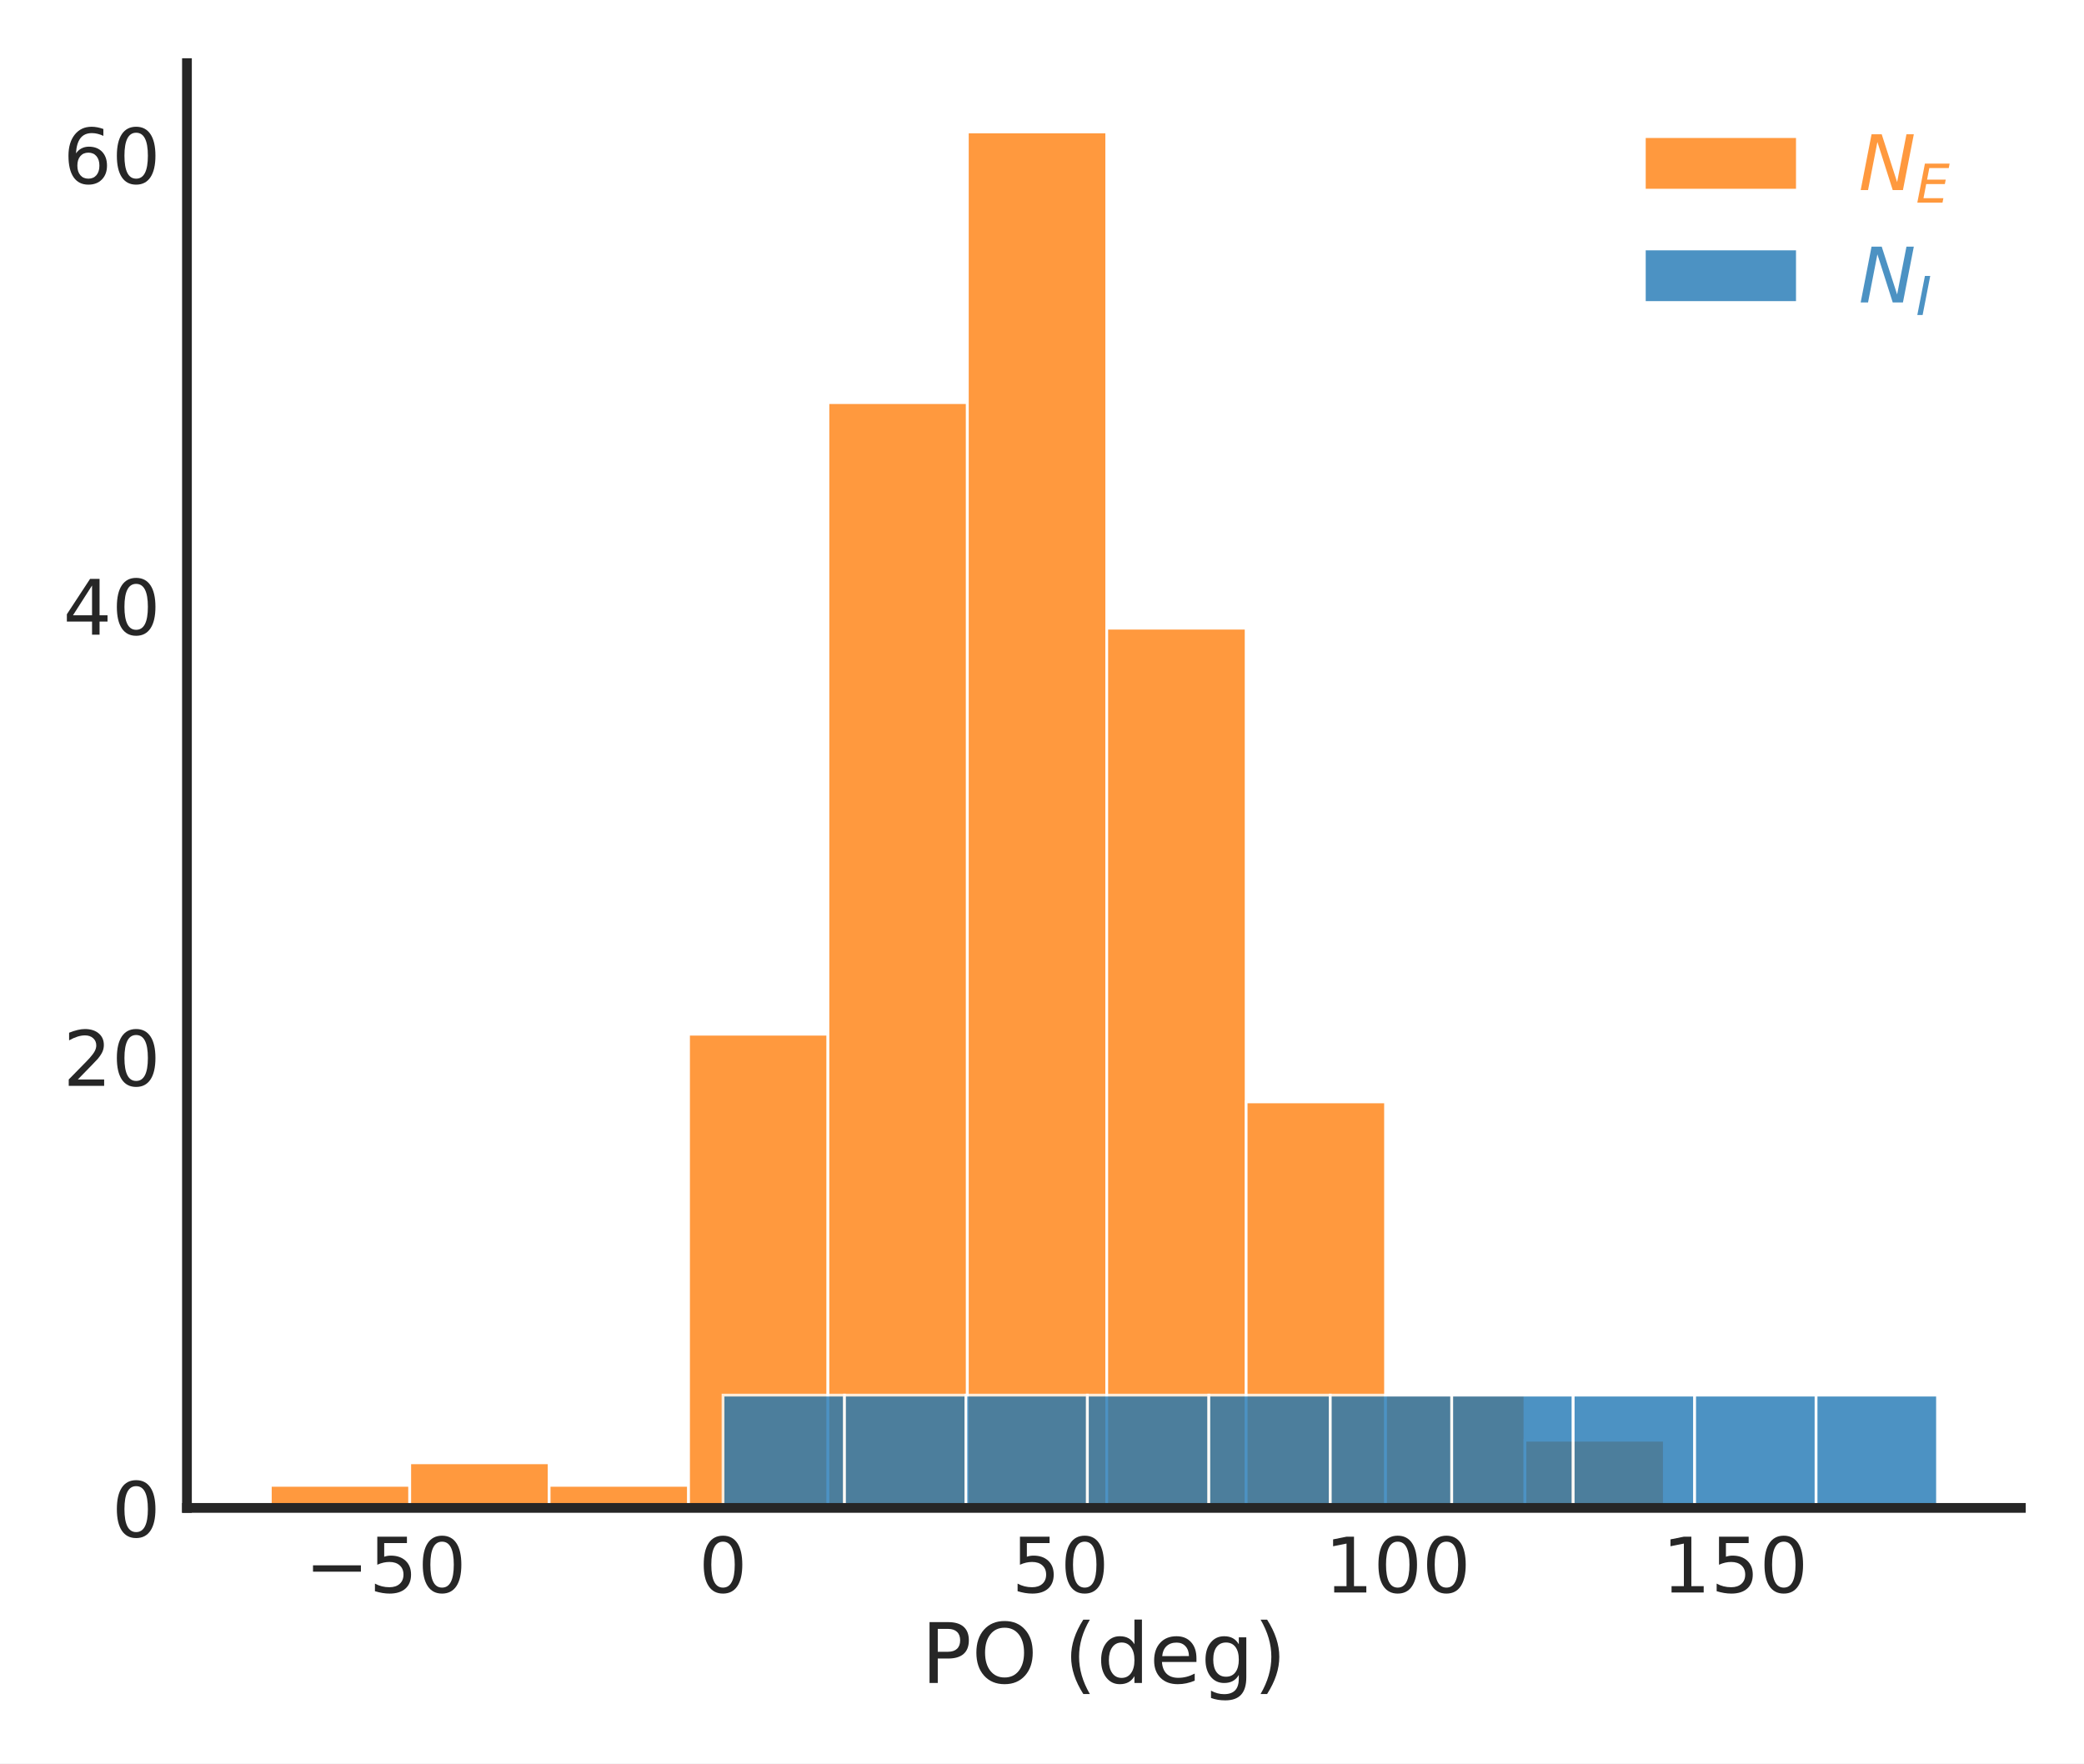
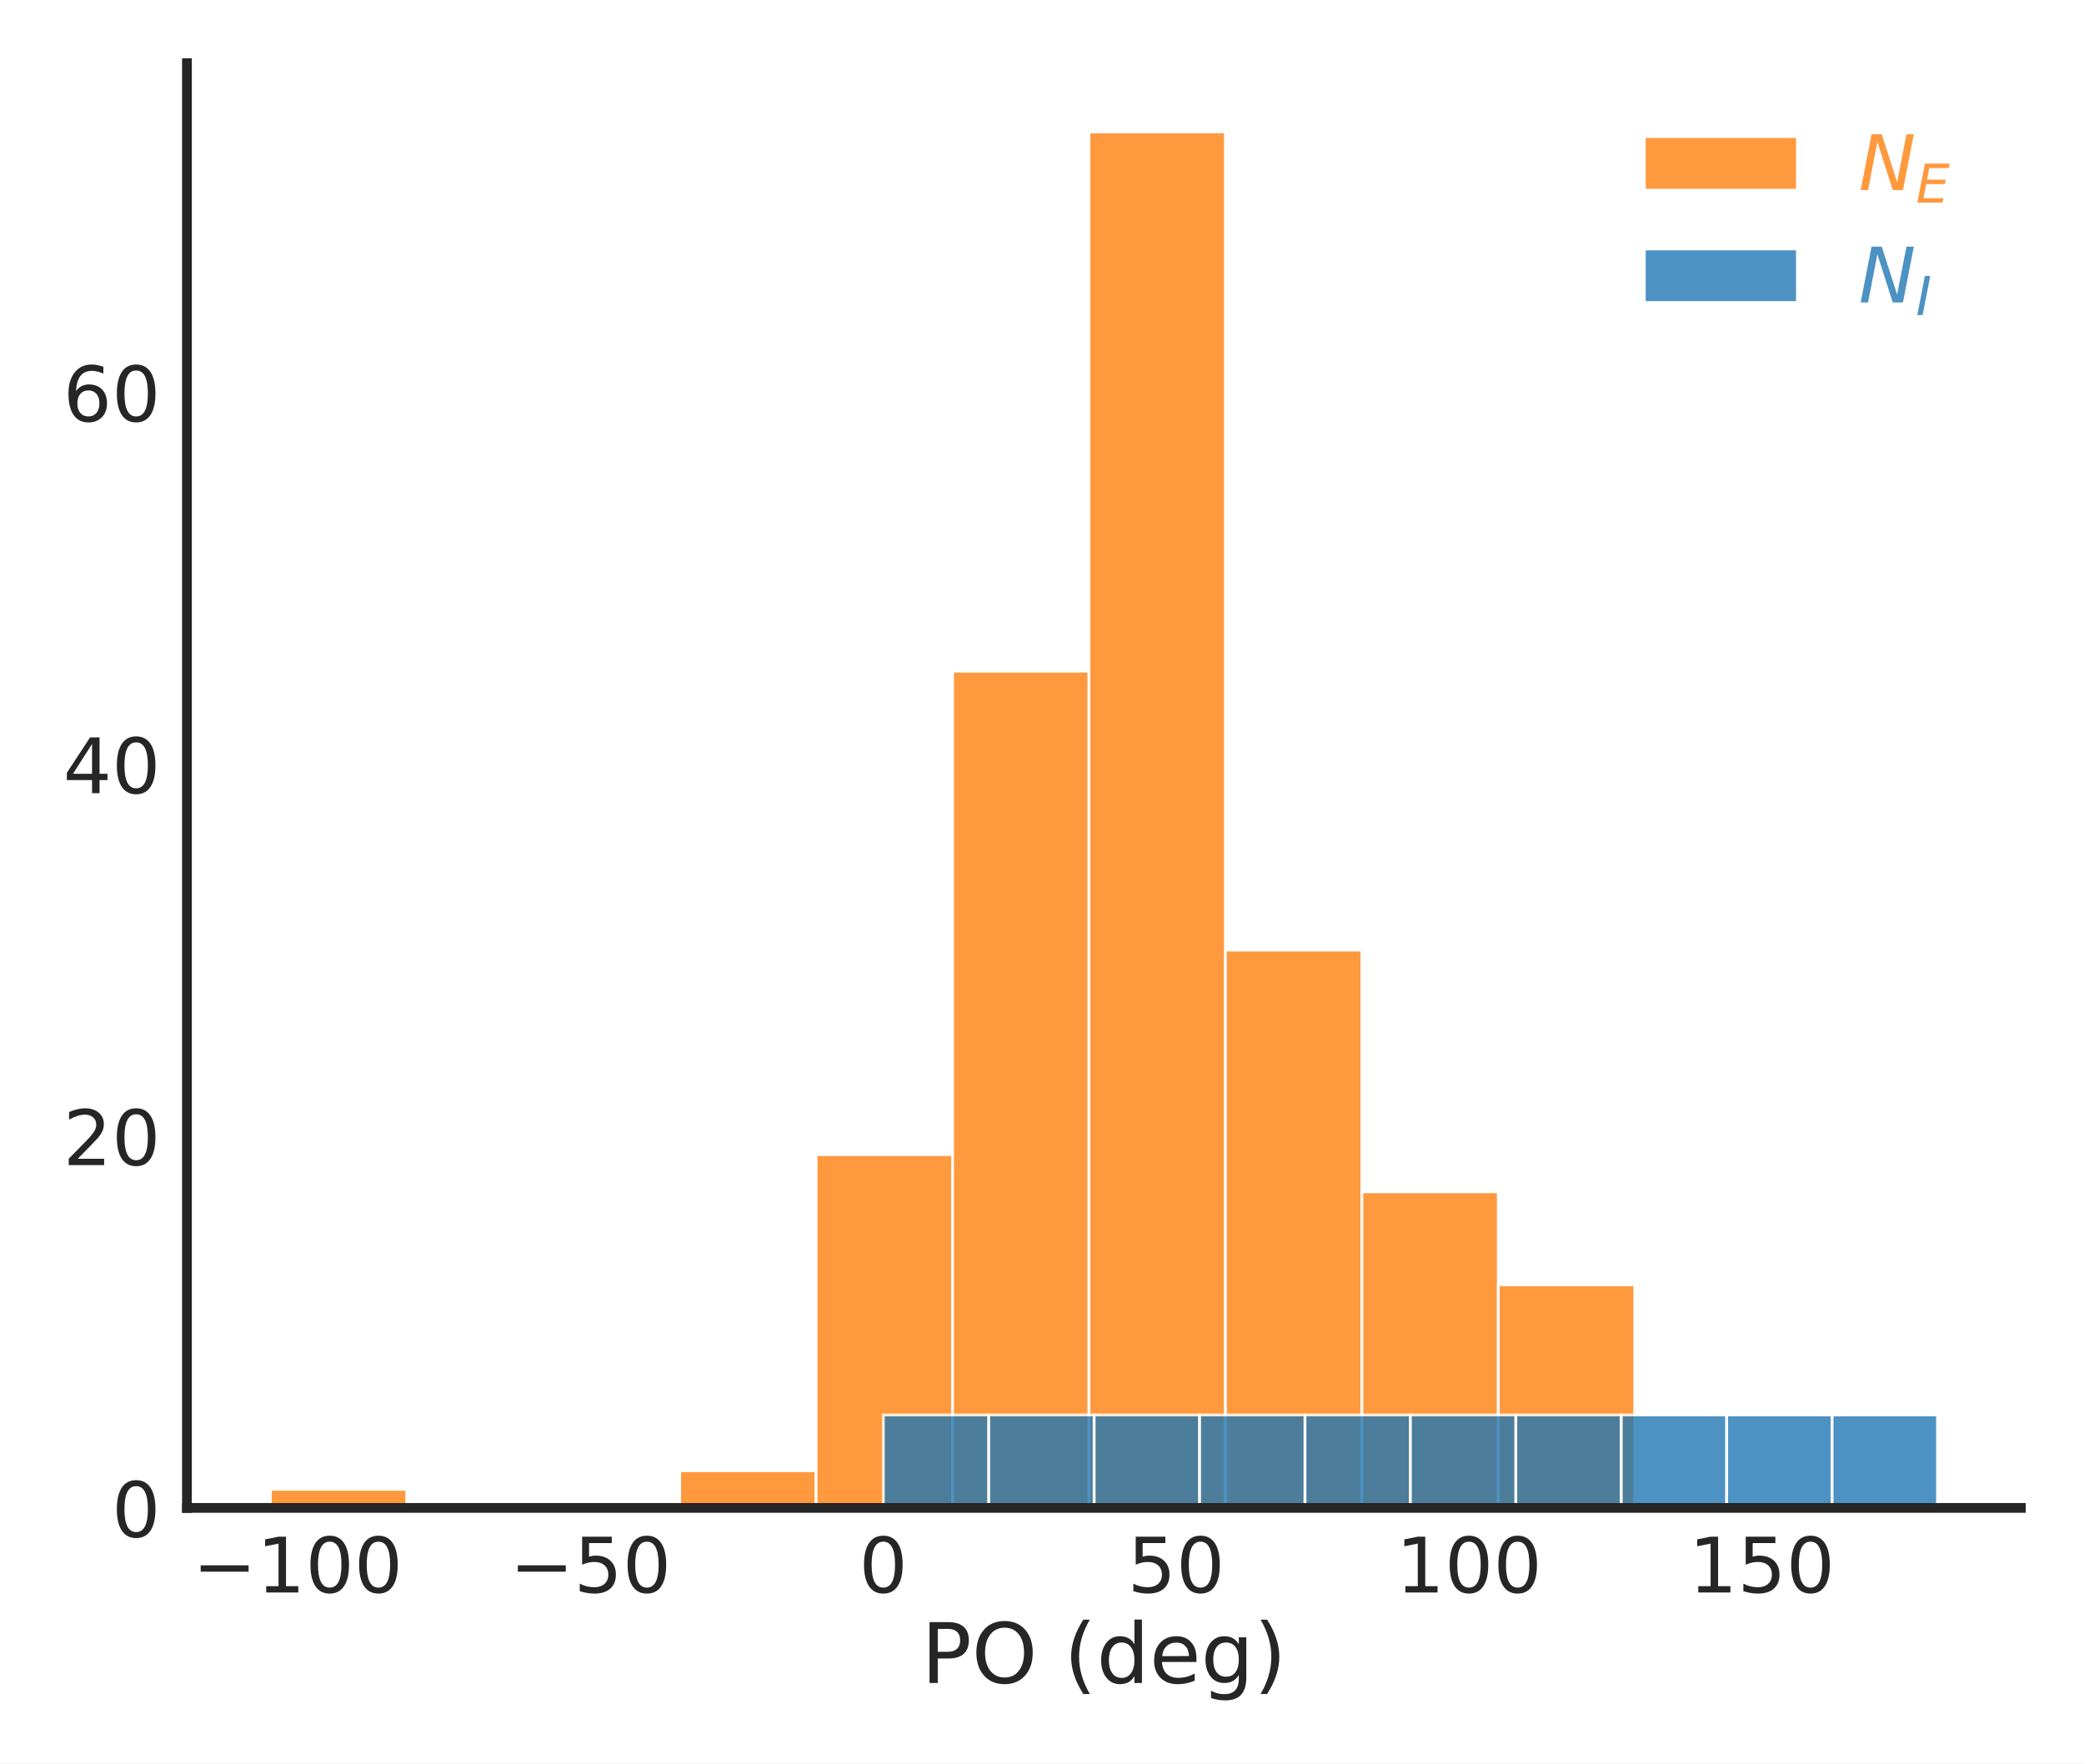
<svg xmlns="http://www.w3.org/2000/svg" xmlns:xlink="http://www.w3.org/1999/xlink" width="748.8pt" height="633.6pt" viewBox="0 0 748.8 633.6" version="1.1">
  <defs>
    <style type="text/css">*{stroke-linejoin: round; stroke-linecap: butt}</style>
  </defs>
  <g id="figure_1">
    <g id="patch_1">
      <path d="M 0 633.6  L 748.8 633.6  L 748.8 0  L 0 0  z " style="fill: #ffffff" />
    </g>
    <g id="axes_1">
      <g id="patch_2">
        <path d="M 67.174 541.771  L 726.12 541.771  L 726.12 22.68  L 67.174 22.68  z " style="fill: #ffffff" />
      </g>
      <g id="matplotlib.axis_1">
        <g id="xtick_1">
          <g id="text_1">
-             <g style="fill: #262626" transform="translate(109.5553 572.1665)scale(0.275 -0.275)">
+             <g style="fill: #262626" transform="translate(69.19099 572.1665)scale(0.275 -0.275)">
              <defs>
                <path id="DejaVuSans-2212" d="M 678 2272  L 4684 2272  L 4684 1741  L 678 1741  L 678 2272  z " transform="scale(0.015625)" />
+                 <path id="DejaVuSans-31" d="M 794 531  L 1825 531  L 1825 4091  L 703 3866  L 703 4441  L 1819 4666  L 2450 4666  L 2450 531  L 3481 531  L 3481 0  L 794 0  L 794 531  z " transform="scale(0.015625)" />
+                 <path id="DejaVuSans-30" d="M 2034 4250  Q 1547 4250 1301 3770  Q 1056 3291 1056 2328  Q 1056 1369 1301 889  Q 1547 409 2034 409  Q 2525 409 2770 889  Q 3016 1369 3016 2328  Q 3016 3291 2770 3770  Q 2525 4250 2034 4250  z M 2034 4750  Q 2819 4750 3233 4129  Q 3647 3509 3647 2328  Q 3647 1150 3233 529  Q 2819 -91 2034 -91  Q 1250 -91 836 529  Q 422 1150 422 2328  Q 422 3509 836 4129  Q 1250 4750 2034 4750  z " transform="scale(0.015625)" />
+               </defs>
+               <use xlink:href="#DejaVuSans-2212" />
+               <use xlink:href="#DejaVuSans-31" x="83.789" />
+               <use xlink:href="#DejaVuSans-30" x="147.412" />
+               <use xlink:href="#DejaVuSans-30" x="211.035" />
+             </g>
+           </g>
+         </g>
+         <g id="xtick_2">
+           <g id="text_2">
+             <g style="fill: #262626" transform="translate(183.1554 572.1665)scale(0.275 -0.275)">
+               <defs>
                <path id="DejaVuSans-35" d="M 691 4666  L 3169 4666  L 3169 4134  L 1269 4134  L 1269 2991  Q 1406 3038 1543 3061  Q 1681 3084 1819 3084  Q 2600 3084 3056 2656  Q 3513 2228 3513 1497  Q 3513 744 3044 326  Q 2575 -91 1722 -91  Q 1428 -91 1123 -41  Q 819 9 494 109  L 494 744  Q 775 591 1075 516  Q 1375 441 1709 441  Q 2250 441 2565 725  Q 2881 1009 2881 1497  Q 2881 1984 2565 2268  Q 2250 2553 1709 2553  Q 1456 2553 1204 2497  Q 953 2441 691 2322  L 691 4666  z " transform="scale(0.015625)" />
-                 <path id="DejaVuSans-30" d="M 2034 4250  Q 1547 4250 1301 3770  Q 1056 3291 1056 2328  Q 1056 1369 1301 889  Q 1547 409 2034 409  Q 2525 409 2770 889  Q 3016 1369 3016 2328  Q 3016 3291 2770 3770  Q 2525 4250 2034 4250  z M 2034 4750  Q 2819 4750 3233 4129  Q 3647 3509 3647 2328  Q 3647 1150 3233 529  Q 2819 -91 2034 -91  Q 1250 -91 836 529  Q 422 1150 422 2328  Q 422 3509 836 4129  Q 1250 4750 2034 4750  z " transform="scale(0.015625)" />
              </defs>
              <use xlink:href="#DejaVuSans-2212" />
              <use xlink:href="#DejaVuSans-35" x="83.789" />
              <use xlink:href="#DejaVuSans-30" x="147.412" />
            </g>
          </g>
        </g>
-         <g id="xtick_2">
-           <g id="text_2">
-             <g style="fill: #262626" transform="translate(251.0418 572.1665)scale(0.275 -0.275)">
-               <use xlink:href="#DejaVuSans-30" />
-             </g>
-           </g>
-         </g>
        <g id="xtick_3">
          <g id="text_3">
-             <g style="fill: #262626" transform="translate(363.5094 572.1665)scale(0.275 -0.275)">
-               <use xlink:href="#DejaVuSans-35" />
-               <use xlink:href="#DejaVuSans-30" x="63.623" />
+             <g style="fill: #262626" transform="translate(308.6419 572.1665)scale(0.275 -0.275)">
+               <use xlink:href="#DejaVuSans-30" />
            </g>
          </g>
        </g>
        <g id="xtick_4">
          <g id="text_4">
-             <g style="fill: #262626" transform="translate(475.977 572.1665)scale(0.275 -0.275)">
-               <defs>
-                 <path id="DejaVuSans-31" d="M 794 531  L 1825 531  L 1825 4091  L 703 3866  L 703 4441  L 1819 4666  L 2450 4666  L 2450 531  L 3481 531  L 3481 0  L 794 0  L 794 531  z " transform="scale(0.015625)" />
-               </defs>
-               <use xlink:href="#DejaVuSans-31" />
-               <use xlink:href="#DejaVuSans-30" x="63.623" />
-               <use xlink:href="#DejaVuSans-30" x="127.246" />
+             <g style="fill: #262626" transform="translate(405.1095 572.1665)scale(0.275 -0.275)">
+               <use xlink:href="#DejaVuSans-35" />
+               <use xlink:href="#DejaVuSans-30" x="63.623" />
            </g>
          </g>
        </g>
        <g id="xtick_5">
          <g id="text_5">
-             <g style="fill: #262626" transform="translate(597.193 572.1665)scale(0.275 -0.275)">
+             <g style="fill: #262626" transform="translate(501.577 572.1665)scale(0.275 -0.275)">
+               <use xlink:href="#DejaVuSans-31" />
+               <use xlink:href="#DejaVuSans-30" x="63.623" />
+               <use xlink:href="#DejaVuSans-30" x="127.246" />
+             </g>
+           </g>
+         </g>
+         <g id="xtick_6">
+           <g id="text_6">
+             <g style="fill: #262626" transform="translate(606.793 572.1665)scale(0.275 -0.275)">
              <use xlink:href="#DejaVuSans-31" />
              <use xlink:href="#DejaVuSans-35" x="63.623" />
              <use xlink:href="#DejaVuSans-30" x="127.246" />
            </g>
          </g>
        </g>
-         <g id="text_6">
+         <g id="text_7">
          <g style="fill: #262626" transform="translate(331.0477 604.6809)scale(0.3 -0.3)">
            <defs>
              <path id="DejaVuSans-50" d="M 1259 4147  L 1259 2394  L 2053 2394  Q 2494 2394 2734 2622  Q 2975 2850 2975 3272  Q 2975 3691 2734 3919  Q 2494 4147 2053 4147  L 1259 4147  z M 628 4666  L 2053 4666  Q 2838 4666 3239 4311  Q 3641 3956 3641 3272  Q 3641 2581 3239 2228  Q 2838 1875 2053 1875  L 1259 1875  L 1259 0  L 628 0  L 628 4666  z " transform="scale(0.015625)" />
              <path id="DejaVuSans-4f" d="M 2522 4238  Q 1834 4238 1429 3725  Q 1025 3213 1025 2328  Q 1025 1447 1429 934  Q 1834 422 2522 422  Q 3209 422 3611 934  Q 4013 1447 4013 2328  Q 4013 3213 3611 3725  Q 3209 4238 2522 4238  z M 2522 4750  Q 3503 4750 4090 4092  Q 4678 3434 4678 2328  Q 4678 1225 4090 567  Q 3503 -91 2522 -91  Q 1538 -91 948 565  Q 359 1222 359 2328  Q 359 3434 948 4092  Q 1538 4750 2522 4750  z " transform="scale(0.015625)" />
              <path id="DejaVuSans-20" transform="scale(0.015625)" />
              <path id="DejaVuSans-28" d="M 1984 4856  Q 1566 4138 1362 3434  Q 1159 2731 1159 2009  Q 1159 1288 1364 580  Q 1569 -128 1984 -844  L 1484 -844  Q 1016 -109 783 600  Q 550 1309 550 2009  Q 550 2706 781 3412  Q 1013 4119 1484 4856  L 1984 4856  z " transform="scale(0.015625)" />
              <path id="DejaVuSans-64" d="M 2906 2969  L 2906 4863  L 3481 4863  L 3481 0  L 2906 0  L 2906 525  Q 2725 213 2448 61  Q 2172 -91 1784 -91  Q 1150 -91 751 415  Q 353 922 353 1747  Q 353 2572 751 3078  Q 1150 3584 1784 3584  Q 2172 3584 2448 3432  Q 2725 3281 2906 2969  z M 947 1747  Q 947 1113 1208 752  Q 1469 391 1925 391  Q 2381 391 2643 752  Q 2906 1113 2906 1747  Q 2906 2381 2643 2742  Q 2381 3103 1925 3103  Q 1469 3103 1208 2742  Q 947 2381 947 1747  z " transform="scale(0.015625)" />
              <path id="DejaVuSans-65" d="M 3597 1894  L 3597 1613  L 953 1613  Q 991 1019 1311 708  Q 1631 397 2203 397  Q 2534 397 2845 478  Q 3156 559 3463 722  L 3463 178  Q 3153 47 2828 -22  Q 2503 -91 2169 -91  Q 1331 -91 842 396  Q 353 884 353 1716  Q 353 2575 817 3079  Q 1281 3584 2069 3584  Q 2775 3584 3186 3129  Q 3597 2675 3597 1894  z M 3022 2063  Q 3016 2534 2758 2815  Q 2500 3097 2075 3097  Q 1594 3097 1305 2825  Q 1016 2553 972 2059  L 3022 2063  z " transform="scale(0.015625)" />
              <path id="DejaVuSans-67" d="M 2906 1791  Q 2906 2416 2648 2759  Q 2391 3103 1925 3103  Q 1463 3103 1205 2759  Q 947 2416 947 1791  Q 947 1169 1205 825  Q 1463 481 1925 481  Q 2391 481 2648 825  Q 2906 1169 2906 1791  z M 3481 434  Q 3481 -459 3084 -895  Q 2688 -1331 1869 -1331  Q 1566 -1331 1297 -1286  Q 1028 -1241 775 -1147  L 775 -588  Q 1028 -725 1275 -790  Q 1522 -856 1778 -856  Q 2344 -856 2625 -561  Q 2906 -266 2906 331  L 2906 616  Q 2728 306 2450 153  Q 2172 0 1784 0  Q 1141 0 747 490  Q 353 981 353 1791  Q 353 2603 747 3093  Q 1141 3584 1784 3584  Q 2172 3584 2450 3431  Q 2728 3278 2906 2969  L 2906 3500  L 3481 3500  L 3481 434  z " transform="scale(0.015625)" />
              <path id="DejaVuSans-29" d="M 513 4856  L 1013 4856  Q 1481 4119 1714 3412  Q 1947 2706 1947 2009  Q 1947 1309 1714 600  Q 1481 -109 1013 -844  L 513 -844  Q 928 -128 1133 580  Q 1338 1288 1338 2009  Q 1338 2731 1133 3434  Q 928 4138 513 4856  z " transform="scale(0.015625)" />
            </defs>
            <use xlink:href="#DejaVuSans-50" />
            <use xlink:href="#DejaVuSans-4f" x="60.303" />
            <use xlink:href="#DejaVuSans-20" x="139.014" />
            <use xlink:href="#DejaVuSans-28" x="170.801" />
            <use xlink:href="#DejaVuSans-64" x="209.814" />
            <use xlink:href="#DejaVuSans-65" x="273.291" />
            <use xlink:href="#DejaVuSans-67" x="334.814" />
            <use xlink:href="#DejaVuSans-29" x="398.291" />
          </g>
        </g>
      </g>
      <g id="matplotlib.axis_2">
        <g id="ytick_1">
-           <g id="text_7">
+           <g id="text_8">
            <g style="fill: #262626" transform="translate(40.17688 552.2186)scale(0.275 -0.275)">
              <use xlink:href="#DejaVuSans-30" />
            </g>
          </g>
        </g>
        <g id="ytick_2">
-           <g id="text_8">
-             <g style="fill: #262626" transform="translate(22.68 390.1294)scale(0.275 -0.275)">
+           <g id="text_9">
+             <g style="fill: #262626" transform="translate(22.68 418.6045)scale(0.275 -0.275)">
              <defs>
                <path id="DejaVuSans-32" d="M 1228 531  L 3431 531  L 3431 0  L 469 0  L 469 531  Q 828 903 1448 1529  Q 2069 2156 2228 2338  Q 2531 2678 2651 2914  Q 2772 3150 2772 3378  Q 2772 3750 2511 3984  Q 2250 4219 1831 4219  Q 1534 4219 1204 4116  Q 875 4013 500 3803  L 500 4441  Q 881 4594 1212 4672  Q 1544 4750 1819 4750  Q 2544 4750 2975 4387  Q 3406 4025 3406 3419  Q 3406 3131 3298 2873  Q 3191 2616 2906 2266  Q 2828 2175 2409 1742  Q 1991 1309 1228 531  z " transform="scale(0.015625)" />
              </defs>
              <use xlink:href="#DejaVuSans-32" />
              <use xlink:href="#DejaVuSans-30" x="63.623" />
            </g>
          </g>
        </g>
        <g id="ytick_3">
-           <g id="text_9">
-             <g style="fill: #262626" transform="translate(22.68 228.0402)scale(0.275 -0.275)">
+           <g id="text_10">
+             <g style="fill: #262626" transform="translate(22.68 284.9904)scale(0.275 -0.275)">
              <defs>
                <path id="DejaVuSans-34" d="M 2419 4116  L 825 1625  L 2419 1625  L 2419 4116  z M 2253 4666  L 3047 4666  L 3047 1625  L 3713 1625  L 3713 1100  L 3047 1100  L 3047 0  L 2419 0  L 2419 1100  L 313 1100  L 313 1709  L 2253 4666  z " transform="scale(0.015625)" />
              </defs>
              <use xlink:href="#DejaVuSans-34" />
              <use xlink:href="#DejaVuSans-30" x="63.623" />
            </g>
          </g>
        </g>
        <g id="ytick_4">
-           <g id="text_10">
-             <g style="fill: #262626" transform="translate(22.68 65.95092)scale(0.275 -0.275)">
+           <g id="text_11">
+             <g style="fill: #262626" transform="translate(22.68 151.3763)scale(0.275 -0.275)">
              <defs>
                <path id="DejaVuSans-36" d="M 2113 2584  Q 1688 2584 1439 2293  Q 1191 2003 1191 1497  Q 1191 994 1439 701  Q 1688 409 2113 409  Q 2538 409 2786 701  Q 3034 994 3034 1497  Q 3034 2003 2786 2293  Q 2538 2584 2113 2584  z M 3366 4563  L 3366 3988  Q 3128 4100 2886 4159  Q 2644 4219 2406 4219  Q 1781 4219 1451 3797  Q 1122 3375 1075 2522  Q 1259 2794 1537 2939  Q 1816 3084 2150 3084  Q 2853 3084 3261 2657  Q 3669 2231 3669 1497  Q 3669 778 3244 343  Q 2819 -91 2113 -91  Q 1303 -91 875 529  Q 447 1150 447 2328  Q 447 3434 972 4092  Q 1497 4750 2381 4750  Q 2619 4750 2861 4703  Q 3103 4656 3366 4563  z " transform="scale(0.015625)" />
              </defs>
              <use xlink:href="#DejaVuSans-36" />
              <use xlink:href="#DejaVuSans-30" x="63.623" />
            </g>
          </g>
        </g>
      </g>
      <g id="patch_3">
-         <path d="M 97.126 541.771  L 147.215 541.771  L 147.215 533.666  L 97.126 533.666  z " clip-path="url(#pacbdc6191a)" style="fill: #ff7f0e; opacity: 0.8; stroke: #ffffff; stroke-linejoin: miter" />
+         <path d="M 97.126 541.771  L 146.151 541.771  L 146.151 535.09  L 97.126 535.09  z " clip-path="url(#pc730a02a33)" style="fill: #ff7f0e; opacity: 0.8; stroke: #ffffff; stroke-linejoin: miter" />
      </g>
      <g id="patch_4">
-         <path d="M 147.215 541.771  L 197.304 541.771  L 197.304 525.562  L 147.215 525.562  z " clip-path="url(#pacbdc6191a)" style="fill: #ff7f0e; opacity: 0.8; stroke: #ffffff; stroke-linejoin: miter" />
+         <path d="M 146.151 541.771  L 195.177 541.771  L 195.177 541.771  L 146.151 541.771  z " clip-path="url(#pc730a02a33)" style="fill: #ff7f0e; opacity: 0.8; stroke: #ffffff; stroke-linejoin: miter" />
      </g>
      <g id="patch_5">
-         <path d="M 197.304 541.771  L 247.393 541.771  L 247.393 533.666  L 197.304 533.666  z " clip-path="url(#pacbdc6191a)" style="fill: #ff7f0e; opacity: 0.8; stroke: #ffffff; stroke-linejoin: miter" />
+         <path d="M 195.177 541.771  L 244.202 541.771  L 244.202 541.771  L 195.177 541.771  z " clip-path="url(#pc730a02a33)" style="fill: #ff7f0e; opacity: 0.8; stroke: #ffffff; stroke-linejoin: miter" />
      </g>
      <g id="patch_6">
-         <path d="M 247.393 541.771  L 297.482 541.771  L 297.482 371.577  L 247.393 371.577  z " clip-path="url(#pacbdc6191a)" style="fill: #ff7f0e; opacity: 0.8; stroke: #ffffff; stroke-linejoin: miter" />
+         <path d="M 244.202 541.771  L 293.227 541.771  L 293.227 528.409  L 244.202 528.409  z " clip-path="url(#pc730a02a33)" style="fill: #ff7f0e; opacity: 0.8; stroke: #ffffff; stroke-linejoin: miter" />
      </g>
      <g id="patch_7">
-         <path d="M 297.482 541.771  L 347.571 541.771  L 347.571 144.652  L 297.482 144.652  z " clip-path="url(#pacbdc6191a)" style="fill: #ff7f0e; opacity: 0.8; stroke: #ffffff; stroke-linejoin: miter" />
+         <path d="M 293.227 541.771  L 342.253 541.771  L 342.253 414.837  L 293.227 414.837  z " clip-path="url(#pc730a02a33)" style="fill: #ff7f0e; opacity: 0.8; stroke: #ffffff; stroke-linejoin: miter" />
      </g>
      <g id="patch_8">
-         <path d="M 347.571 541.771  L 397.66 541.771  L 397.66 47.399  L 347.571 47.399  z " clip-path="url(#pacbdc6191a)" style="fill: #ff7f0e; opacity: 0.8; stroke: #ffffff; stroke-linejoin: miter" />
+         <path d="M 342.253 541.771  L 391.278 541.771  L 391.278 241.139  L 342.253 241.139  z " clip-path="url(#pc730a02a33)" style="fill: #ff7f0e; opacity: 0.8; stroke: #ffffff; stroke-linejoin: miter" />
      </g>
      <g id="patch_9">
-         <path d="M 397.66 541.771  L 447.749 541.771  L 447.749 225.697  L 397.66 225.697  z " clip-path="url(#pacbdc6191a)" style="fill: #ff7f0e; opacity: 0.8; stroke: #ffffff; stroke-linejoin: miter" />
+         <path d="M 391.278 541.771  L 440.303 541.771  L 440.303 47.399  L 391.278 47.399  z " clip-path="url(#pc730a02a33)" style="fill: #ff7f0e; opacity: 0.8; stroke: #ffffff; stroke-linejoin: miter" />
      </g>
      <g id="patch_10">
-         <path d="M 447.749 541.771  L 497.838 541.771  L 497.838 395.89  L 447.749 395.89  z " clip-path="url(#pacbdc6191a)" style="fill: #ff7f0e; opacity: 0.8; stroke: #ffffff; stroke-linejoin: miter" />
+         <path d="M 440.303 541.771  L 489.329 541.771  L 489.329 341.35  L 440.303 341.35  z " clip-path="url(#pc730a02a33)" style="fill: #ff7f0e; opacity: 0.8; stroke: #ffffff; stroke-linejoin: miter" />
      </g>
      <g id="patch_11">
-         <path d="M 497.838 541.771  L 547.927 541.771  L 547.927 501.248  L 497.838 501.248  z " clip-path="url(#pacbdc6191a)" style="fill: #ff7f0e; opacity: 0.8; stroke: #ffffff; stroke-linejoin: miter" />
+         <path d="M 489.329 541.771  L 538.354 541.771  L 538.354 428.199  L 489.329 428.199  z " clip-path="url(#pc730a02a33)" style="fill: #ff7f0e; opacity: 0.8; stroke: #ffffff; stroke-linejoin: miter" />
      </g>
      <g id="patch_12">
-         <path d="M 547.927 541.771  L 598.016 541.771  L 598.016 517.457  L 547.927 517.457  z " clip-path="url(#pacbdc6191a)" style="fill: #ff7f0e; opacity: 0.8; stroke: #ffffff; stroke-linejoin: miter" />
+         <path d="M 538.354 541.771  L 587.379 541.771  L 587.379 461.602  L 538.354 461.602  z " clip-path="url(#pc730a02a33)" style="fill: #ff7f0e; opacity: 0.8; stroke: #ffffff; stroke-linejoin: miter" />
      </g>
      <g id="patch_13">
-         <path d="M 259.79 541.771  L 303.428 541.771  L 303.428 501.248  L 259.79 501.248  z " clip-path="url(#pacbdc6191a)" style="fill: #1f77b4; opacity: 0.8; stroke: #ffffff; stroke-linejoin: miter" />
+         <path d="M 317.39 541.771  L 355.268 541.771  L 355.268 508.367  L 317.39 508.367  z " clip-path="url(#pc730a02a33)" style="fill: #1f77b4; opacity: 0.8; stroke: #ffffff; stroke-linejoin: miter" />
      </g>
      <g id="patch_14">
-         <path d="M 303.428 541.771  L 347.066 541.771  L 347.066 501.248  L 303.428 501.248  z " clip-path="url(#pacbdc6191a)" style="fill: #1f77b4; opacity: 0.8; stroke: #ffffff; stroke-linejoin: miter" />
+         <path d="M 355.268 541.771  L 393.146 541.771  L 393.146 508.367  L 355.268 508.367  z " clip-path="url(#pc730a02a33)" style="fill: #1f77b4; opacity: 0.8; stroke: #ffffff; stroke-linejoin: miter" />
      </g>
      <g id="patch_15">
-         <path d="M 347.066 541.771  L 390.704 541.771  L 390.704 501.248  L 347.066 501.248  z " clip-path="url(#pacbdc6191a)" style="fill: #1f77b4; opacity: 0.8; stroke: #ffffff; stroke-linejoin: miter" />
+         <path d="M 393.146 541.771  L 431.024 541.771  L 431.024 508.367  L 393.146 508.367  z " clip-path="url(#pc730a02a33)" style="fill: #1f77b4; opacity: 0.8; stroke: #ffffff; stroke-linejoin: miter" />
      </g>
      <g id="patch_16">
-         <path d="M 390.704 541.771  L 434.341 541.771  L 434.341 501.248  L 390.704 501.248  z " clip-path="url(#pacbdc6191a)" style="fill: #1f77b4; opacity: 0.8; stroke: #ffffff; stroke-linejoin: miter" />
+         <path d="M 431.024 541.771  L 468.901 541.771  L 468.901 508.367  L 431.024 508.367  z " clip-path="url(#pc730a02a33)" style="fill: #1f77b4; opacity: 0.8; stroke: #ffffff; stroke-linejoin: miter" />
      </g>
      <g id="patch_17">
-         <path d="M 434.341 541.771  L 477.979 541.771  L 477.979 501.248  L 434.341 501.248  z " clip-path="url(#pacbdc6191a)" style="fill: #1f77b4; opacity: 0.8; stroke: #ffffff; stroke-linejoin: miter" />
+         <path d="M 468.901 541.771  L 506.779 541.771  L 506.779 508.367  L 468.901 508.367  z " clip-path="url(#pc730a02a33)" style="fill: #1f77b4; opacity: 0.8; stroke: #ffffff; stroke-linejoin: miter" />
      </g>
      <g id="patch_18">
-         <path d="M 477.979 541.771  L 521.617 541.771  L 521.617 501.248  L 477.979 501.248  z " clip-path="url(#pacbdc6191a)" style="fill: #1f77b4; opacity: 0.8; stroke: #ffffff; stroke-linejoin: miter" />
+         <path d="M 506.779 541.771  L 544.657 541.771  L 544.657 508.367  L 506.779 508.367  z " clip-path="url(#pc730a02a33)" style="fill: #1f77b4; opacity: 0.8; stroke: #ffffff; stroke-linejoin: miter" />
      </g>
      <g id="patch_19">
-         <path d="M 521.617 541.771  L 565.255 541.771  L 565.255 501.248  L 521.617 501.248  z " clip-path="url(#pacbdc6191a)" style="fill: #1f77b4; opacity: 0.8; stroke: #ffffff; stroke-linejoin: miter" />
+         <path d="M 544.657 541.771  L 582.535 541.771  L 582.535 508.367  L 544.657 508.367  z " clip-path="url(#pc730a02a33)" style="fill: #1f77b4; opacity: 0.8; stroke: #ffffff; stroke-linejoin: miter" />
      </g>
      <g id="patch_20">
-         <path d="M 565.255 541.771  L 608.892 541.771  L 608.892 501.248  L 565.255 501.248  z " clip-path="url(#pacbdc6191a)" style="fill: #1f77b4; opacity: 0.8; stroke: #ffffff; stroke-linejoin: miter" />
+         <path d="M 582.535 541.771  L 620.412 541.771  L 620.412 508.367  L 582.535 508.367  z " clip-path="url(#pc730a02a33)" style="fill: #1f77b4; opacity: 0.8; stroke: #ffffff; stroke-linejoin: miter" />
      </g>
      <g id="patch_21">
-         <path d="M 608.892 541.771  L 652.53 541.771  L 652.53 501.248  L 608.892 501.248  z " clip-path="url(#pacbdc6191a)" style="fill: #1f77b4; opacity: 0.8; stroke: #ffffff; stroke-linejoin: miter" />
+         <path d="M 620.412 541.771  L 658.29 541.771  L 658.29 508.367  L 620.412 508.367  z " clip-path="url(#pc730a02a33)" style="fill: #1f77b4; opacity: 0.8; stroke: #ffffff; stroke-linejoin: miter" />
      </g>
      <g id="patch_22">
-         <path d="M 652.53 541.771  L 696.168 541.771  L 696.168 501.248  L 652.53 501.248  z " clip-path="url(#pacbdc6191a)" style="fill: #1f77b4; opacity: 0.8; stroke: #ffffff; stroke-linejoin: miter" />
+         <path d="M 658.29 541.771  L 696.168 541.771  L 696.168 508.367  L 658.29 508.367  z " clip-path="url(#pc730a02a33)" style="fill: #1f77b4; opacity: 0.8; stroke: #ffffff; stroke-linejoin: miter" />
      </g>
      <g id="patch_23">
        <path d="M 67.174 541.771  L 67.174 22.68  " style="fill: none; stroke: #262626; stroke-width: 3.5; stroke-linejoin: miter; stroke-linecap: square" />
      </g>
      <g id="patch_24">
        <path d="M 67.174 541.771  L 726.12 541.771  " style="fill: none; stroke: #262626; stroke-width: 3.5; stroke-linejoin: miter; stroke-linecap: square" />
      </g>
      <g id="legend_1">
        <g id="patch_25">
          <path d="M 590.82 68.326  L 645.82 68.326  L 645.82 49.076  L 590.82 49.076  z " style="fill: #ff7f0e; opacity: 0.8; stroke: #ffffff; stroke-linejoin: miter" />
        </g>
-         <g id="text_11">
+         <g id="text_12">
          <g style="fill: #ff7f0e; opacity: 0.8" transform="translate(667.82 68.3257)scale(0.275 -0.275)">
            <defs>
              <path id="DejaVuSans-Oblique-4e" d="M 1081 4666  L 1931 4666  L 3219 666  L 4000 4666  L 4616 4666  L 3706 0  L 2853 0  L 1569 4025  L 788 0  L 172 0  L 1081 4666  z " transform="scale(0.015625)" />
              <path id="DejaVuSans-Oblique-45" d="M 1081 4666  L 4031 4666  L 3928 4134  L 1606 4134  L 1338 2753  L 3566 2753  L 3463 2222  L 1234 2222  L 909 531  L 3284 531  L 3181 0  L 172 0  L 1081 4666  z " transform="scale(0.015625)" />
            </defs>
            <use xlink:href="#DejaVuSans-Oblique-4e" transform="translate(0 0.09375)" />
            <use xlink:href="#DejaVuSans-Oblique-45" transform="translate(74.80469 -16.3125)scale(0.7)" />
          </g>
        </g>
        <g id="patch_26">
          <path d="M 590.82 108.691  L 645.82 108.691  L 645.82 89.441  L 590.82 89.441  z " style="fill: #1f77b4; opacity: 0.8; stroke: #ffffff; stroke-linejoin: miter" />
        </g>
-         <g id="text_12">
+         <g id="text_13">
          <g style="fill: #1f77b4; opacity: 0.8" transform="translate(667.82 108.6905)scale(0.275 -0.275)">
            <defs>
              <path id="DejaVuSans-Oblique-49" d="M 1081 4666  L 1716 4666  L 806 0  L 172 0  L 1081 4666  z " transform="scale(0.015625)" />
            </defs>
            <use xlink:href="#DejaVuSans-Oblique-4e" transform="translate(0 0.09375)" />
            <use xlink:href="#DejaVuSans-Oblique-49" transform="translate(74.80469 -16.3125)scale(0.7)" />
          </g>
        </g>
      </g>
    </g>
  </g>
  <defs>
-     <clipPath id="pacbdc6191a">
+     <clipPath id="pc730a02a33">
      <rect x="67.174" y="22.68" width="658.946" height="519.091" />
    </clipPath>
  </defs>
</svg>
